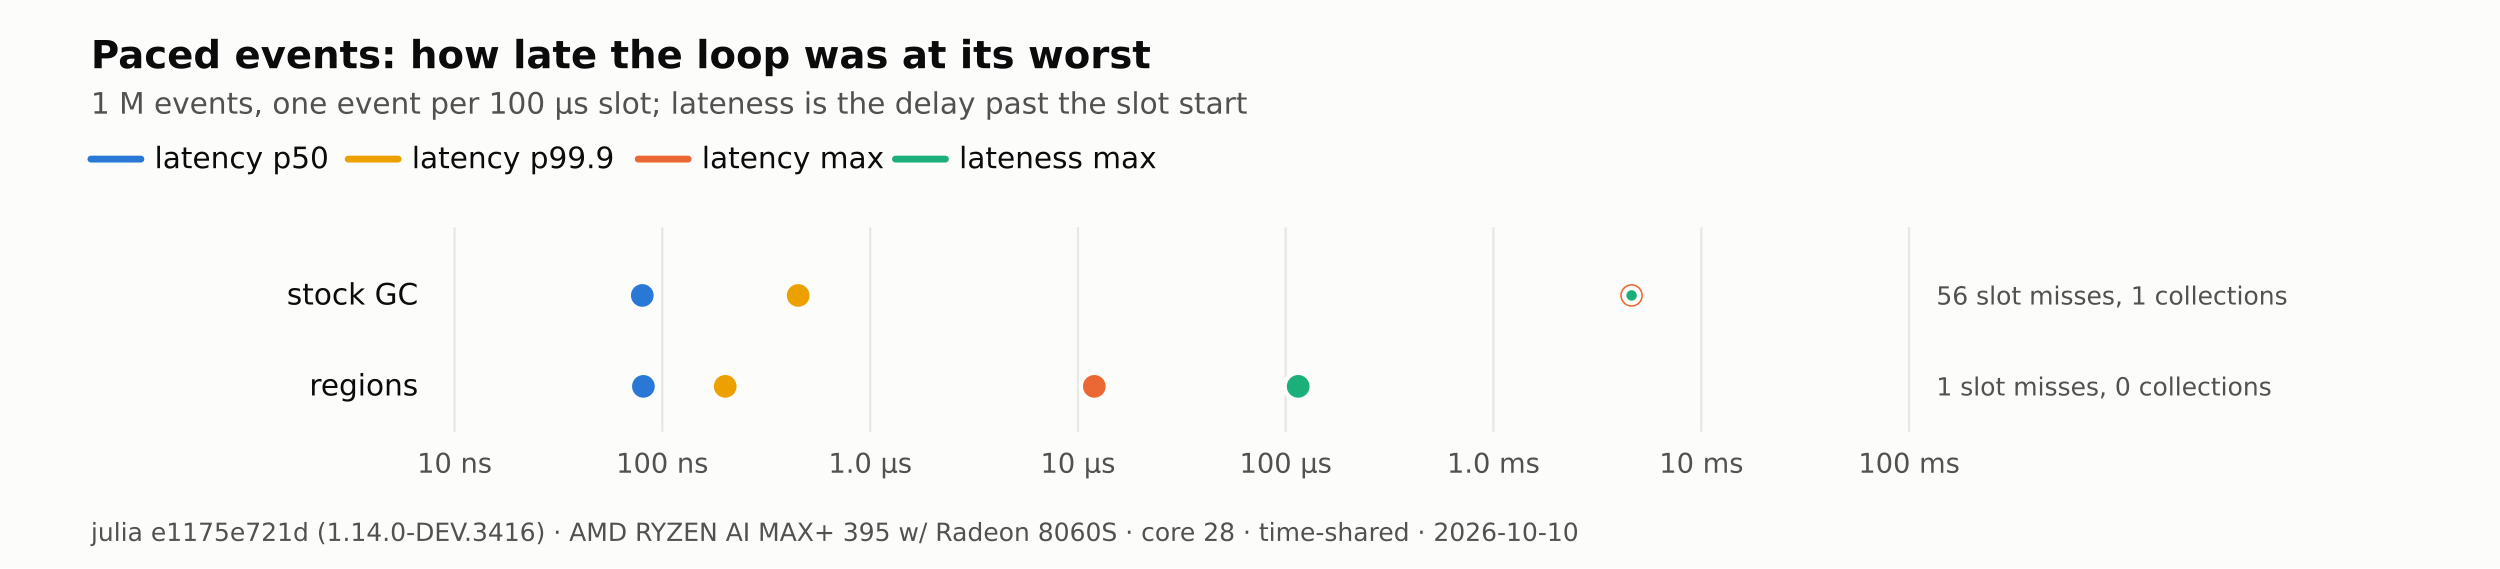
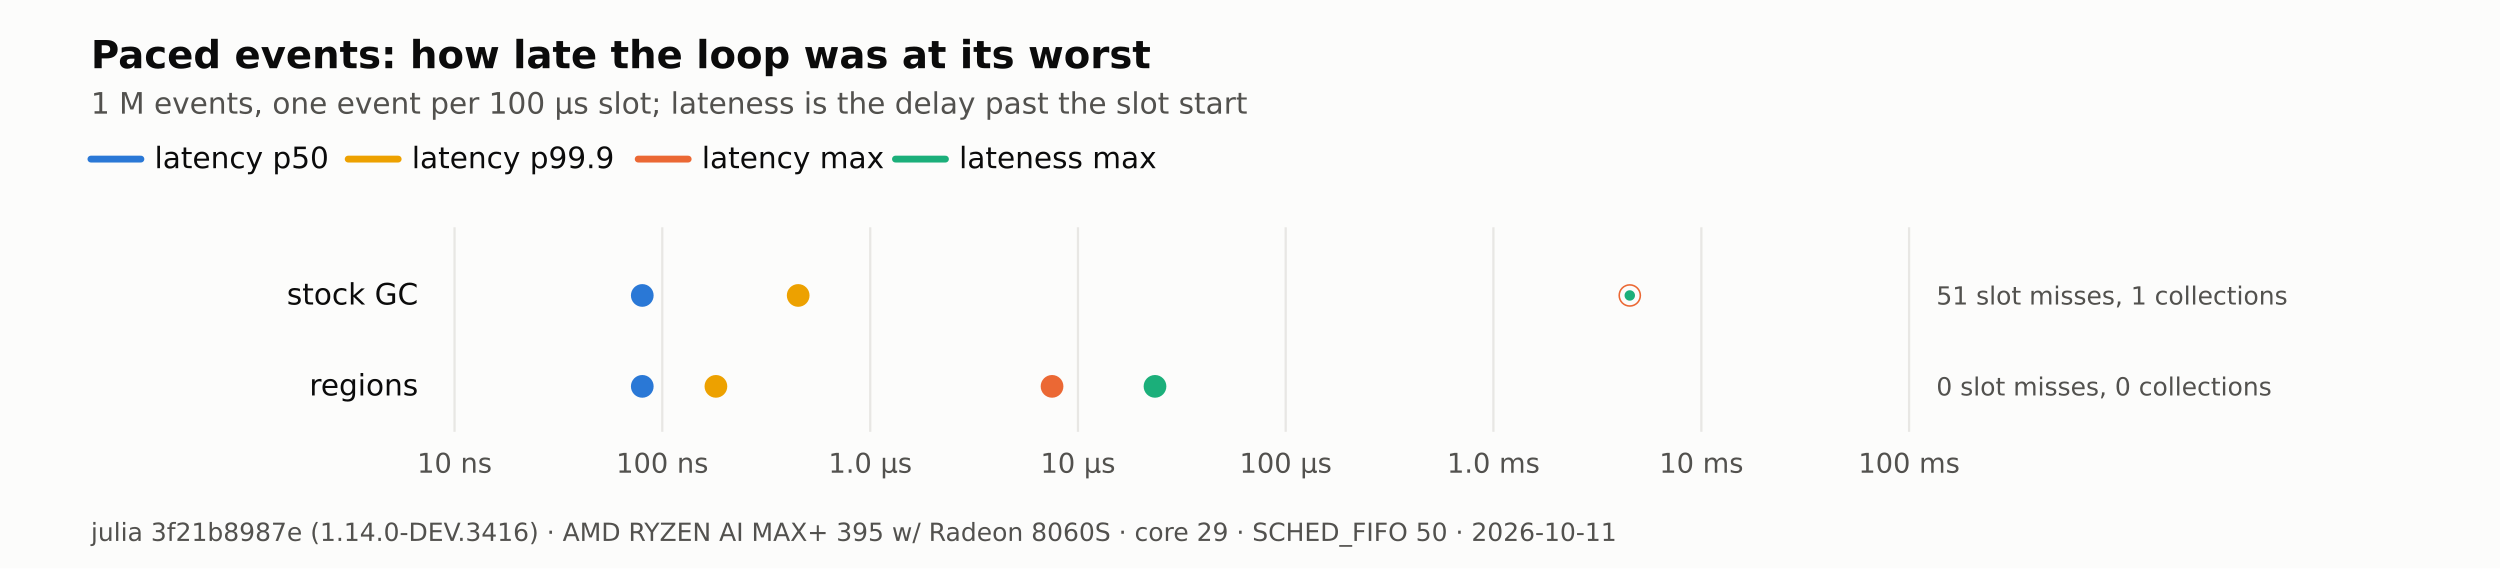
<svg xmlns="http://www.w3.org/2000/svg" viewBox="0 0 1100 250" font-size="13">
  <rect width="1100" height="250" fill="#fcfcfb" />
  <text x="40.0" y="30.0" font-family="DejaVu Sans, sans-serif" font-size="17" fill="#0b0b0b" text-anchor="start" font-weight="bold">Paced events: how late the loop was at its worst</text>
  <text x="40.0" y="50.0" font-family="DejaVu Sans, sans-serif" font-size="13" fill="#52514e" text-anchor="start">1 M events, one event per 100 µs slot; lateness is the delay past the slot start</text>
  <line x1="40" y1="70" x2="62" y2="70" stroke="#2a78d6" stroke-width="3" stroke-linecap="round" />
  <text x="68.0" y="74.0" font-family="DejaVu Sans, sans-serif" font-size="13" fill="#0b0b0b" text-anchor="start">latency p50</text>
  <line x1="153.2" y1="70" x2="175.2" y2="70" stroke="#eda100" stroke-width="3" stroke-linecap="round" />
  <text x="181.2" y="74.0" font-family="DejaVu Sans, sans-serif" font-size="13" fill="#0b0b0b" text-anchor="start">latency p99.9</text>
  <line x1="280.8" y1="70" x2="302.8" y2="70" stroke="#eb6834" stroke-width="3" stroke-linecap="round" />
  <text x="308.8" y="74.0" font-family="DejaVu Sans, sans-serif" font-size="13" fill="#0b0b0b" text-anchor="start">latency max</text>
  <line x1="394.0" y1="70" x2="416.0" y2="70" stroke="#1baf7a" stroke-width="3" stroke-linecap="round" />
  <text x="422.0" y="74.0" font-family="DejaVu Sans, sans-serif" font-size="13" fill="#0b0b0b" text-anchor="start">lateness max</text>
  <line x1="200.0" y1="100" x2="200.0" y2="190" stroke="#e8e7e4" stroke-width="1" />
  <text x="200.0" y="208.0" font-family="DejaVu Sans, sans-serif" font-size="12" fill="#52514e" text-anchor="middle">10 ns</text>
  <line x1="291.4" y1="100" x2="291.4" y2="190" stroke="#e8e7e4" stroke-width="1" />
  <text x="291.4" y="208.0" font-family="DejaVu Sans, sans-serif" font-size="12" fill="#52514e" text-anchor="middle">100 ns</text>
  <line x1="382.9" y1="100" x2="382.9" y2="190" stroke="#e8e7e4" stroke-width="1" />
  <text x="382.9" y="208.0" font-family="DejaVu Sans, sans-serif" font-size="12" fill="#52514e" text-anchor="middle">1.0 µs</text>
  <line x1="474.3" y1="100" x2="474.3" y2="190" stroke="#e8e7e4" stroke-width="1" />
  <text x="474.3" y="208.0" font-family="DejaVu Sans, sans-serif" font-size="12" fill="#52514e" text-anchor="middle">10 µs</text>
  <line x1="565.7" y1="100" x2="565.7" y2="190" stroke="#e8e7e4" stroke-width="1" />
  <text x="565.7" y="208.0" font-family="DejaVu Sans, sans-serif" font-size="12" fill="#52514e" text-anchor="middle">100 µs</text>
  <line x1="657.1" y1="100" x2="657.1" y2="190" stroke="#e8e7e4" stroke-width="1" />
  <text x="657.1" y="208.0" font-family="DejaVu Sans, sans-serif" font-size="12" fill="#52514e" text-anchor="middle">1.0 ms</text>
  <line x1="748.6" y1="100" x2="748.6" y2="190" stroke="#e8e7e4" stroke-width="1" />
  <text x="748.6" y="208.0" font-family="DejaVu Sans, sans-serif" font-size="12" fill="#52514e" text-anchor="middle">10 ms</text>
  <line x1="840.0" y1="100" x2="840.0" y2="190" stroke="#e8e7e4" stroke-width="1" />
  <text x="840.0" y="208.0" font-family="DejaVu Sans, sans-serif" font-size="12" fill="#52514e" text-anchor="middle">100 ms</text>
  <text x="184.0" y="134.0" font-family="DejaVu Sans, sans-serif" font-size="13" fill="#0b0b0b" text-anchor="end">stock GC</text>
  <circle cx="282.6" cy="130.0" r="6.0" fill="#2a78d6" stroke="#fcfcfb" stroke-width="2" />
  <circle cx="351.2" cy="130.0" r="6.0" fill="#eda100" stroke="#fcfcfb" stroke-width="2" />
-   <circle cx="717.9" cy="130.0" r="6.0" fill="#eb6834" stroke="#fcfcfb" stroke-width="2" />
-   <circle cx="717.9" cy="130.0" r="3.3" fill="#1baf7a" stroke="#fcfcfb" stroke-width="2" />
-   <text x="852.0" y="134.0" font-family="DejaVu Sans, sans-serif" font-size="11" fill="#52514e" text-anchor="start">56 slot misses, 1 collections</text>
+   <circle cx="717.1" cy="130.0" r="6.0" fill="#eb6834" stroke="#fcfcfb" stroke-width="2" />
+   <circle cx="717.1" cy="130.0" r="3.3" fill="#1baf7a" stroke="#fcfcfb" stroke-width="2" />
+   <text x="852.0" y="134.0" font-family="DejaVu Sans, sans-serif" font-size="11" fill="#52514e" text-anchor="start">51 slot misses, 1 collections</text>
  <text x="184.0" y="174.0" font-family="DejaVu Sans, sans-serif" font-size="13" fill="#0b0b0b" text-anchor="end">regions</text>
-   <circle cx="283.1" cy="170.0" r="6.0" fill="#2a78d6" stroke="#fcfcfb" stroke-width="2" />
-   <circle cx="319.1" cy="170.0" r="6.0" fill="#eda100" stroke="#fcfcfb" stroke-width="2" />
-   <circle cx="481.5" cy="170.0" r="6.0" fill="#eb6834" stroke="#fcfcfb" stroke-width="2" />
-   <circle cx="571.2" cy="170.0" r="6.0" fill="#1baf7a" stroke="#fcfcfb" stroke-width="2" />
-   <text x="852.0" y="174.0" font-family="DejaVu Sans, sans-serif" font-size="11" fill="#52514e" text-anchor="start">1 slot misses, 0 collections</text>
-   <text x="40.0" y="238.0" font-family="DejaVu Sans, sans-serif" font-size="11" fill="#52514e" text-anchor="start">julia e1175e721d (1.14.0-DEV.3416) · AMD RYZEN AI MAX+ 395 w/ Radeon 8060S · core 28 · time-shared · 2026-10-10</text>
+   <circle cx="282.6" cy="170.0" r="6.0" fill="#2a78d6" stroke="#fcfcfb" stroke-width="2" />
+   <circle cx="315.0" cy="170.0" r="6.0" fill="#eda100" stroke="#fcfcfb" stroke-width="2" />
+   <circle cx="462.9" cy="170.0" r="6.0" fill="#eb6834" stroke="#fcfcfb" stroke-width="2" />
+   <circle cx="508.2" cy="170.0" r="6.0" fill="#1baf7a" stroke="#fcfcfb" stroke-width="2" />
+   <text x="852.0" y="174.0" font-family="DejaVu Sans, sans-serif" font-size="11" fill="#52514e" text-anchor="start">0 slot misses, 0 collections</text>
+   <text x="40.0" y="238.0" font-family="DejaVu Sans, sans-serif" font-size="11" fill="#52514e" text-anchor="start">julia 3f21b8987e (1.14.0-DEV.3416) · AMD RYZEN AI MAX+ 395 w/ Radeon 8060S · core 29 · SCHED_FIFO 50 · 2026-10-11</text>
</svg>
